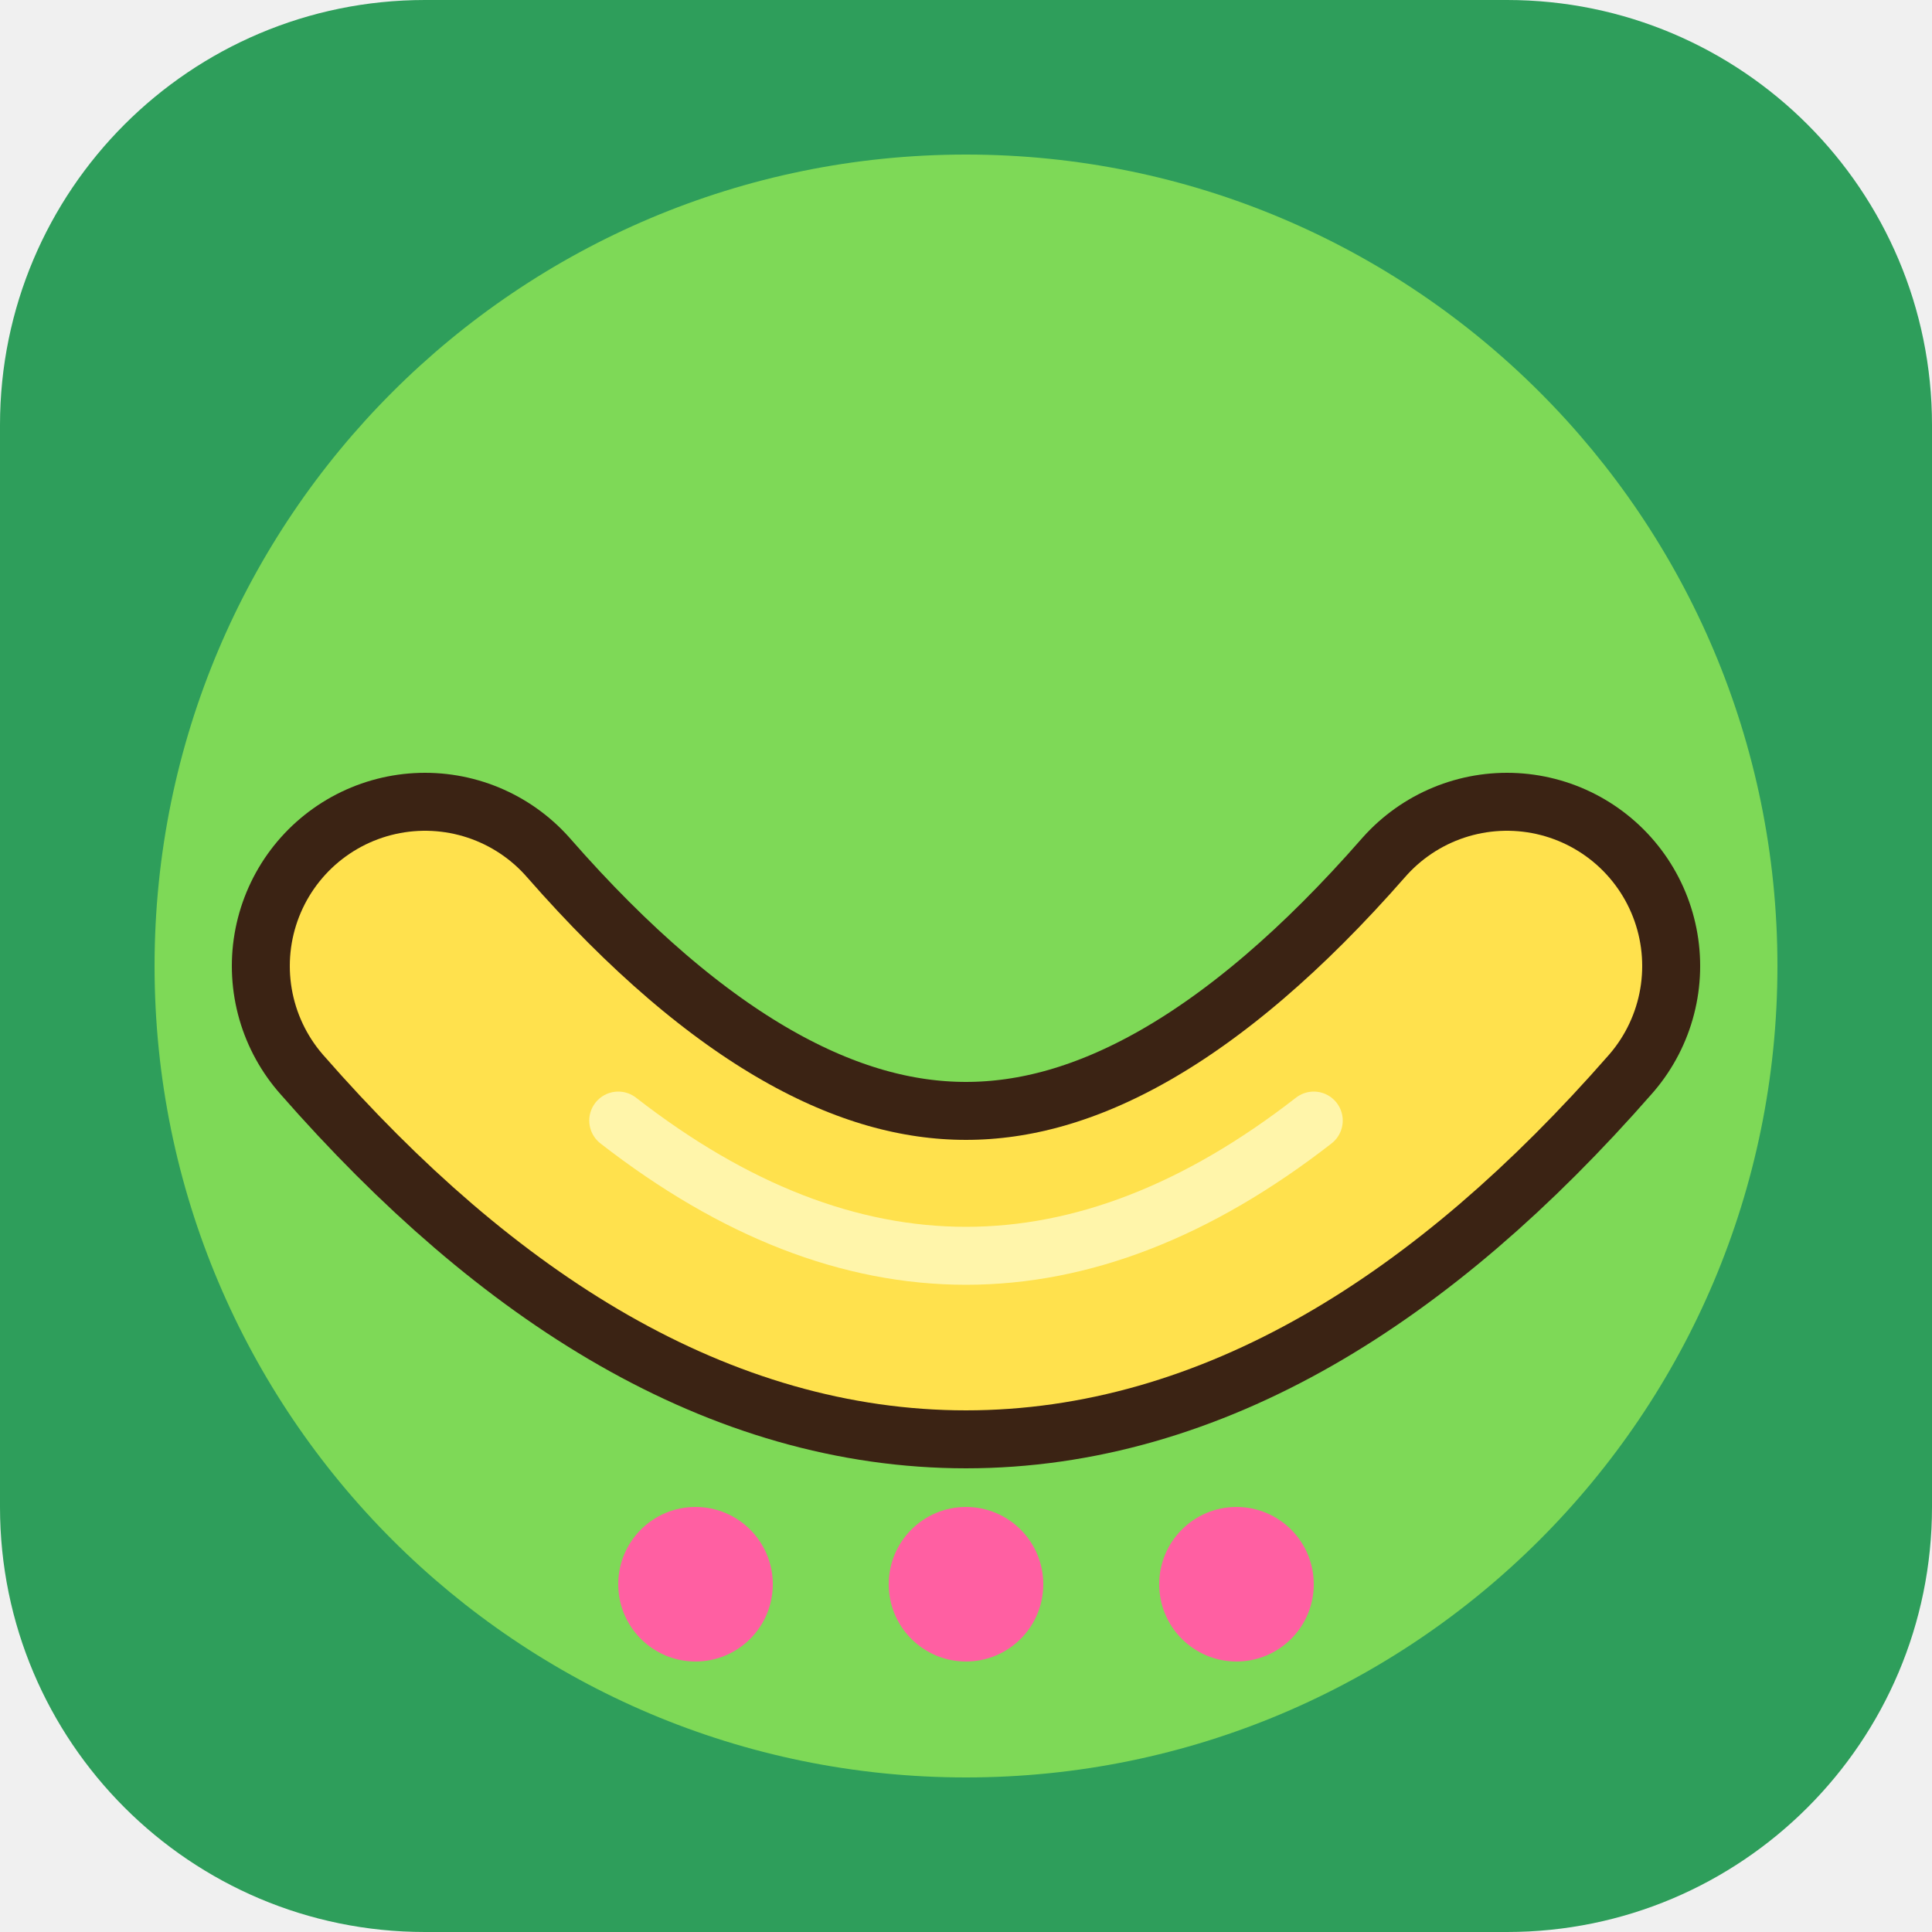
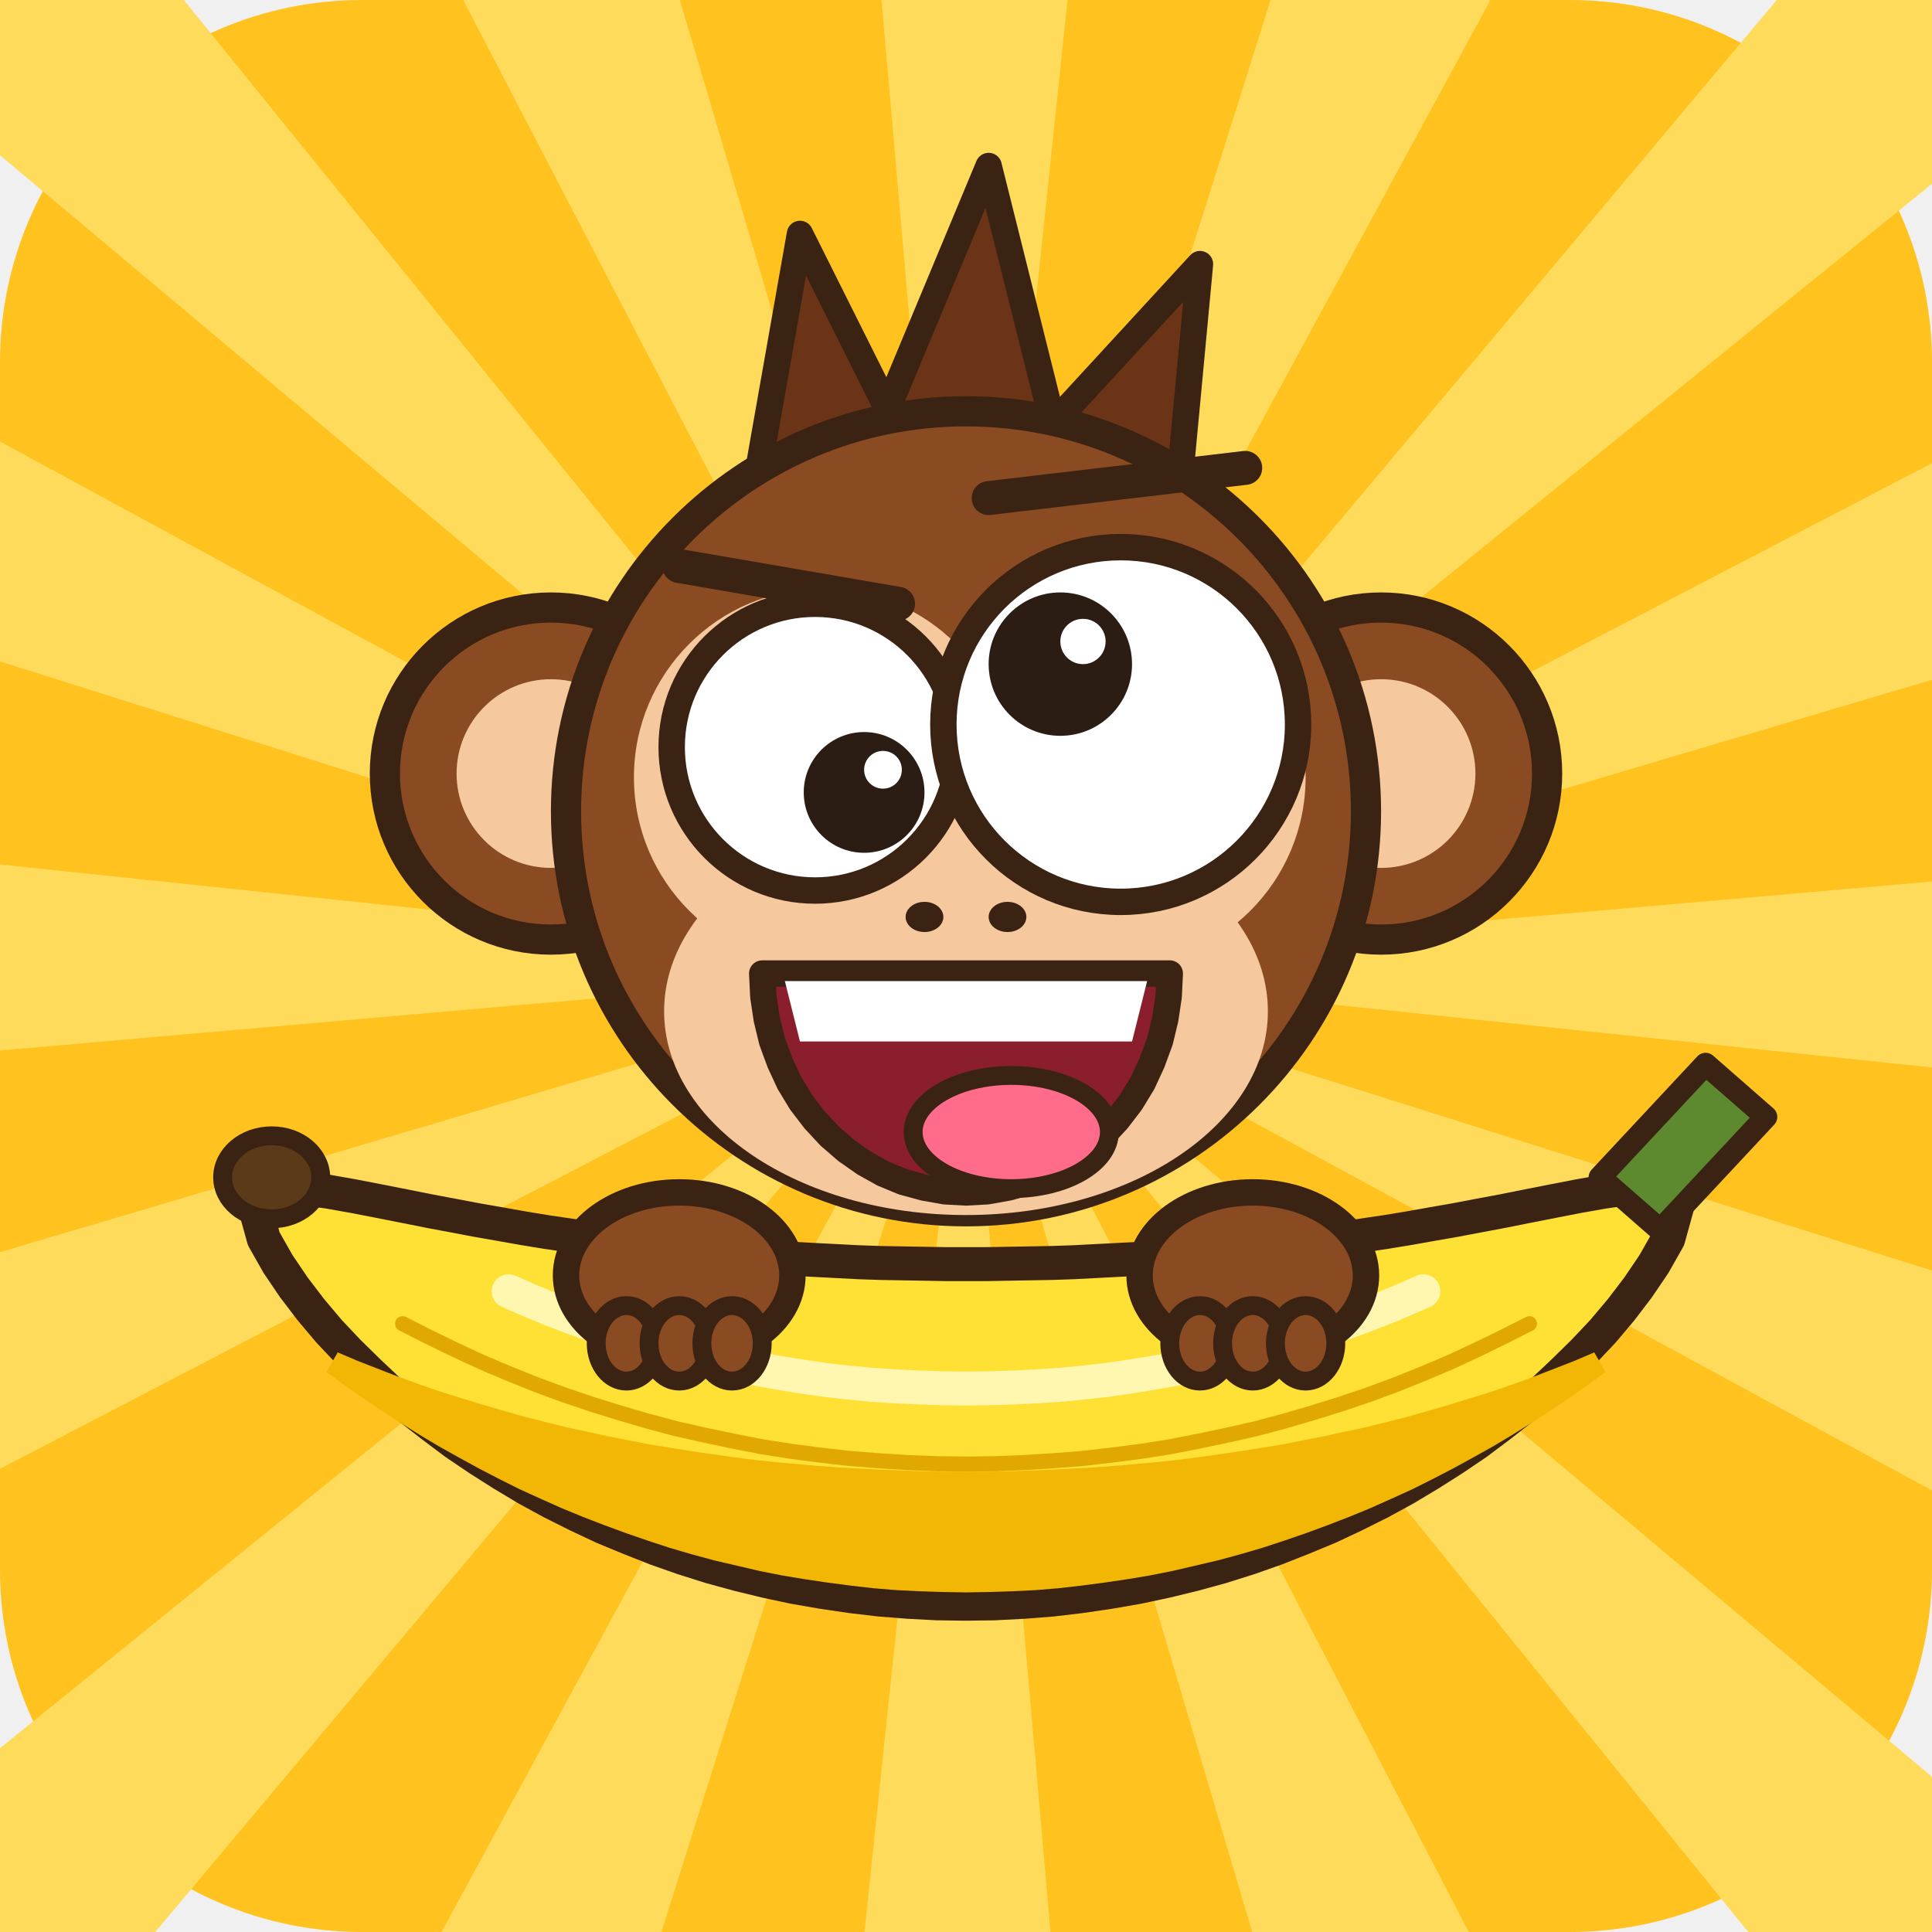
- <svg xmlns="http://www.w3.org/2000/svg" viewBox="0 0 100 100">
-   <rect width="100" height="100" rx="22" fill="#2e9e5b" />
-   <circle cx="50" cy="50" r="42" fill="#7ed957" />
-   <path d="M22 50 Q50 82 78 50" fill="none" stroke="#3b2314" stroke-width="20" stroke-linecap="round" />
-   <path d="M22 50 Q50 82 78 50" fill="none" stroke="#ffe14d" stroke-width="14" stroke-linecap="round" />
-   <path d="M32 58 Q50 72 68 58" fill="none" stroke="#fff5aa" stroke-width="3" stroke-linecap="round" />
-   <circle cx="36" cy="82" r="4" fill="#ff5fa2" />
-   <circle cx="50" cy="82" r="4" fill="#ff5fa2" />
-   <circle cx="64" cy="82" r="4" fill="#ff5fa2" />
+ <svg xmlns="http://www.w3.org/2000/svg" viewBox="0 0 512 512">
+   <rect width="512" height="512" rx="96" fill="#ffc21f" />
+   <polygon points="256.0,256.0 674.4,219.4 673.7,299.9" fill="#ffdb5c" />
+   <polygon points="256.0,256.0 656.6,382.3 625.1,456.4" fill="#ffdb5c" />
+   <polygon points="256.0,256.0 577.7,526.0 520.3,582.4" fill="#ffdb5c" />
+   <polygon points="256.0,256.0 449.9,628.5 375.3,658.7" fill="#ffdb5c" />
+   <polygon points="256.0,256.0 292.6,674.4 212.1,673.7" fill="#ffdb5c" />
+   <polygon points="256.0,256.0 129.7,656.6 55.6,625.1" fill="#ffdb5c" />
+   <polygon points="256.0,256.0 -14.0,577.7 -70.4,520.3" fill="#ffdb5c" />
+   <polygon points="256.0,256.0 -116.5,449.9 -146.7,375.3" fill="#ffdb5c" />
+   <polygon points="256.0,256.0 -162.4,292.6 -161.7,212.1" fill="#ffdb5c" />
+   <polygon points="256.0,256.0 -144.6,129.7 -113.1,55.6" fill="#ffdb5c" />
+   <polygon points="256.0,256.0 -65.7,-14.0 -8.3,-70.4" fill="#ffdb5c" />
+   <polygon points="256.0,256.0 62.1,-116.5 136.7,-146.7" fill="#ffdb5c" />
+   <polygon points="256.0,256.0 219.4,-162.4 299.9,-161.7" fill="#ffdb5c" />
+   <polygon points="256.0,256.0 382.3,-144.6 456.4,-113.1" fill="#ffdb5c" />
+   <polygon points="256.0,256.0 526.0,-65.7 582.4,-8.3" fill="#ffdb5c" />
+   <polygon points="256.0,256.0 628.5,62.1 658.7,136.7" fill="#ffdb5c" />
+   <circle cx="146" cy="205" r="44" fill="#8a4b22" stroke="#3b2314" stroke-width="8" stroke-linejoin="round" />
+   <circle cx="146" cy="205" r="25" fill="#f5c99d" />
+   <circle cx="366" cy="205" r="44" fill="#8a4b22" stroke="#3b2314" stroke-width="8" stroke-linejoin="round" />
+   <circle cx="366" cy="205" r="25" fill="#f5c99d" />
+   <polygon points="200.0,130.0 212.0,62.0 240.0,118.0" fill="#6b3416" stroke="#3b2314" stroke-width="7" stroke-linejoin="round" />
+   <polygon points="232.0,116.0 262.0,44.0 280.0,116.0" fill="#6b3416" stroke="#3b2314" stroke-width="7" stroke-linejoin="round" />
+   <polygon points="272.0,120.0 318.0,70.0 312.0,134.0" fill="#6b3416" stroke="#3b2314" stroke-width="7" stroke-linejoin="round" />
+   <circle cx="256" cy="215" r="106" fill="#8a4b22" stroke="#3b2314" stroke-width="8" stroke-linejoin="round" />
+   <circle cx="218" cy="206" r="50" fill="#f5c99d" />
+   <circle cx="296" cy="206" r="50" fill="#f5c99d" />
+   <ellipse cx="256" cy="268" rx="80" ry="54" fill="#f5c99d" />
+   <circle cx="216" cy="198" r="38" fill="#ffffff" stroke="#3b2314" stroke-width="7" stroke-linejoin="round" />
+   <circle cx="297" cy="192" r="47" fill="#ffffff" stroke="#3b2314" stroke-width="7" stroke-linejoin="round" />
+   <circle cx="229" cy="210" r="16" fill="#2b1d14" />
+   <circle cx="281" cy="176" r="19" fill="#2b1d14" />
+   <circle cx="234" cy="204" r="5" fill="#ffffff" />
+   <circle cx="287" cy="170" r="6" fill="#ffffff" />
+   <polyline points="180.0,150.0 238.0,160.0" fill="none" stroke="#3b2314" stroke-width="9" stroke-linecap="round" stroke-linejoin="round" />
+   <polyline points="262.0,132.0 330.0,124.0" fill="none" stroke="#3b2314" stroke-width="9" stroke-linecap="round" stroke-linejoin="round" />
+   <ellipse cx="245" cy="243" rx="5" ry="4" fill="#3b2314" />
+   <ellipse cx="267" cy="243" rx="5" ry="4" fill="#3b2314" />
+   <polygon points="202.0,258.0 202.0,258.0 202.3,264.1 203.2,270.1 204.6,275.9 206.7,281.6 209.2,287.0 212.3,292.1 215.9,296.8 219.9,301.1 224.3,304.9 229.0,308.2 234.0,311.0 239.3,313.2 244.8,314.7 250.4,315.7 256.0,316.0 261.6,315.7 267.2,314.7 272.7,313.2 278.0,311.0 283.0,308.2 287.7,304.9 292.1,301.1 296.1,296.8 299.7,292.1 302.8,287.0 305.3,281.6 307.4,275.9 308.8,270.1 309.7,264.1 310.0,258.0" fill="#8b1e2d" stroke="#3b2314" stroke-width="7" stroke-linejoin="round" />
+   <polygon points="208.0,260.0 304.0,260.0 300.0,276.0 212.0,276.0" fill="#ffffff" />
+   <ellipse cx="268" cy="300" rx="26" ry="15" fill="#ff6b8b" stroke="#3b2314" stroke-width="5" stroke-linejoin="round" />
+   <polygon points="444.4,320.0 442.1,328.3 438.3,335.0 434.1,341.2 429.6,347.1 424.8,352.8 419.7,358.2 414.4,363.4 409.0,368.5 403.3,373.3 397.4,377.9 391.4,382.4 385.2,386.6 378.9,390.6 372.4,394.5 365.8,398.1 359.0,401.5 352.2,404.7 345.2,407.6 338.1,410.4 331.0,412.9 323.7,415.2 316.4,417.2 309.0,419.0 301.5,420.6 294.0,421.9 286.5,423.0 278.9,423.9 271.3,424.5 263.6,424.9 256.0,425.0 248.4,424.9 240.7,424.5 233.1,423.9 225.5,423.0 218.0,421.9 210.5,420.6 203.0,419.0 195.6,417.2 188.3,415.2 181.0,412.9 173.9,410.4 166.8,407.6 159.8,404.7 153.0,401.5 146.2,398.1 139.6,394.5 133.1,390.6 126.8,386.6 120.6,382.4 114.6,377.9 108.7,373.3 103.0,368.5 97.6,363.4 92.3,358.2 87.2,352.8 82.4,347.1 77.9,341.2 73.7,335.0 69.9,328.3 67.6,320.0 71.2,315.2 79.7,314.8 86.9,315.8 93.7,317.0 100.4,318.3 107.0,319.6 113.5,320.9 119.9,322.1 126.2,323.3 132.5,324.4 138.7,325.5 144.8,326.5 150.9,327.4 157.0,328.3 163.0,329.1 169.0,329.9 175.0,330.6 180.9,331.2 186.8,331.8 192.7,332.3 198.5,332.8 204.4,333.2 210.1,333.6 215.9,333.9 221.7,334.2 227.4,334.5 233.2,334.7 238.9,334.8 244.6,334.9 250.3,335.0 256.0,335.0 261.7,335.0 267.4,334.9 273.1,334.8 278.8,334.7 284.6,334.5 290.3,334.2 296.1,333.9 301.9,333.6 307.6,333.2 313.5,332.8 319.3,332.3 325.2,331.8 331.1,331.2 337.0,330.6 343.0,329.9 349.0,329.1 355.0,328.3 361.1,327.4 367.2,326.5 373.3,325.5 379.5,324.4 385.8,323.3 392.1,322.1 398.5,320.9 405.0,319.6 411.6,318.3 418.3,317.0 425.1,315.8 432.3,314.8 440.8,315.2" fill="#ffe135" stroke="#3b2314" stroke-width="9" stroke-linejoin="round" />
+   <polygon points="425.5,363.6 420.7,367.1 415.8,370.5 410.8,373.9 405.8,377.1 400.7,380.3 395.5,383.4 390.3,386.3 385.0,389.2 379.6,392.0 374.2,394.7 368.7,397.2 363.1,399.7 357.5,402.0 351.8,404.2 346.1,406.3 340.3,408.3 334.5,410.2 328.7,411.9 322.8,413.5 316.8,414.9 310.8,416.3 304.8,417.5 298.8,418.5 292.7,419.4 286.6,420.2 280.5,420.9 274.4,421.4 268.3,421.7 262.1,421.9 256.0,422.0 249.9,421.9 243.7,421.7 237.6,421.4 231.5,420.9 225.4,420.2 219.3,419.4 213.2,418.5 207.2,417.5 201.2,416.3 195.2,414.9 189.2,413.5 183.3,411.9 177.5,410.2 171.7,408.3 165.9,406.3 160.2,404.2 154.5,402.0 148.9,399.7 143.3,397.2 137.8,394.7 132.4,392.0 127.0,389.2 121.7,386.3 116.5,383.4 111.3,380.3 106.2,377.1 101.2,373.9 96.2,370.5 91.3,367.1 86.5,363.6 89.5,358.4 94.9,360.7 100.3,362.8 105.7,364.9 111.2,366.9 116.7,368.8 122.2,370.5 127.7,372.2 133.2,373.8 138.8,375.4 144.3,376.8 149.9,378.2 155.5,379.4 161.0,380.6 166.6,381.7 172.2,382.8 177.8,383.7 183.4,384.6 189.0,385.4 194.5,386.2 200.1,386.9 205.7,387.5 211.3,388.0 216.9,388.5 222.5,388.9 228.1,389.2 233.7,389.5 239.2,389.7 244.8,389.9 250.4,390.0 256.0,390.0 261.6,390.0 267.2,389.9 272.8,389.7 278.3,389.5 283.9,389.2 289.5,388.9 295.1,388.5 300.7,388.0 306.3,387.5 311.9,386.9 317.5,386.2 323.0,385.4 328.6,384.6 334.2,383.7 339.8,382.8 345.4,381.7 351.0,380.6 356.5,379.4 362.1,378.2 367.7,376.8 373.2,375.4 378.8,373.8 384.3,372.2 389.8,370.5 395.3,368.8 400.8,366.9 406.3,364.9 411.7,362.8 417.1,360.7 422.5,358.4" fill="#f2b705" />
+   <polyline points="377.2,342.2 371.5,344.7 365.7,347.1 359.9,349.3 354.0,351.4 348.1,353.4 342.1,355.3 336.1,357.0 330.1,358.6 324.0,360.1 318.0,361.5 311.8,362.7 305.7,363.8 299.5,364.8 293.3,365.7 287.1,366.4 280.9,367.0 274.7,367.4 268.5,367.7 262.2,367.9 256.0,368.0 249.8,367.9 243.5,367.7 237.3,367.4 231.1,367.0 224.9,366.4 218.7,365.7 212.5,364.8 206.3,363.8 200.2,362.7 194.0,361.5 188.0,360.1 181.9,358.6 175.9,357.0 169.9,355.3 163.9,353.4 158.0,351.4 152.1,349.3 146.3,347.1 140.5,344.7 134.8,342.2" fill="none" stroke="#fff6b0" stroke-width="9" stroke-linecap="round" stroke-linejoin="round" />
+   <polyline points="405.3,350.8 398.4,354.3 391.4,357.7 384.3,361.0 377.2,364.0 370.0,366.9 362.7,369.6 355.3,372.1 347.9,374.4 340.4,376.6 332.9,378.6 325.4,380.3 317.8,381.9 310.1,383.4 302.5,384.6 294.8,385.6 287.0,386.5 279.3,387.1 271.5,387.6 263.8,387.9 256.0,388.0 248.2,387.9 240.5,387.6 232.7,387.1 225.0,386.5 217.2,385.6 209.5,384.6 201.9,383.4 194.2,381.9 186.6,380.3 179.1,378.6 171.6,376.6 164.1,374.4 156.7,372.1 149.3,369.6 142.0,366.9 134.8,364.0 127.7,361.0 120.6,357.7 113.6,354.3 106.7,350.8" fill="none" stroke="#e0a800" stroke-width="4" stroke-linecap="round" stroke-linejoin="round" />
+   <ellipse cx="72" cy="312" rx="13" ry="11" fill="#5b3a1a" stroke="#3b2314" stroke-width="5" stroke-linejoin="round" />
+   <polygon points="424.0,312.0 452.0,282.0 468.0,296.0 440.0,326.0" fill="#5d8a2e" stroke="#3b2314" stroke-width="6" stroke-linejoin="round" />
+   <ellipse cx="180" cy="338" rx="30" ry="22" fill="#8a4b22" stroke="#3b2314" stroke-width="7" stroke-linejoin="round" />
+   <ellipse cx="166" cy="356" rx="8" ry="10" fill="#8a4b22" stroke="#3b2314" stroke-width="5" stroke-linejoin="round" />
+   <ellipse cx="180" cy="356" rx="8" ry="10" fill="#8a4b22" stroke="#3b2314" stroke-width="5" stroke-linejoin="round" />
+   <ellipse cx="194" cy="356" rx="8" ry="10" fill="#8a4b22" stroke="#3b2314" stroke-width="5" stroke-linejoin="round" />
+   <ellipse cx="332" cy="338" rx="30" ry="22" fill="#8a4b22" stroke="#3b2314" stroke-width="7" stroke-linejoin="round" />
+   <ellipse cx="318" cy="356" rx="8" ry="10" fill="#8a4b22" stroke="#3b2314" stroke-width="5" stroke-linejoin="round" />
+   <ellipse cx="332" cy="356" rx="8" ry="10" fill="#8a4b22" stroke="#3b2314" stroke-width="5" stroke-linejoin="round" />
+   <ellipse cx="346" cy="356" rx="8" ry="10" fill="#8a4b22" stroke="#3b2314" stroke-width="5" stroke-linejoin="round" />
</svg>
